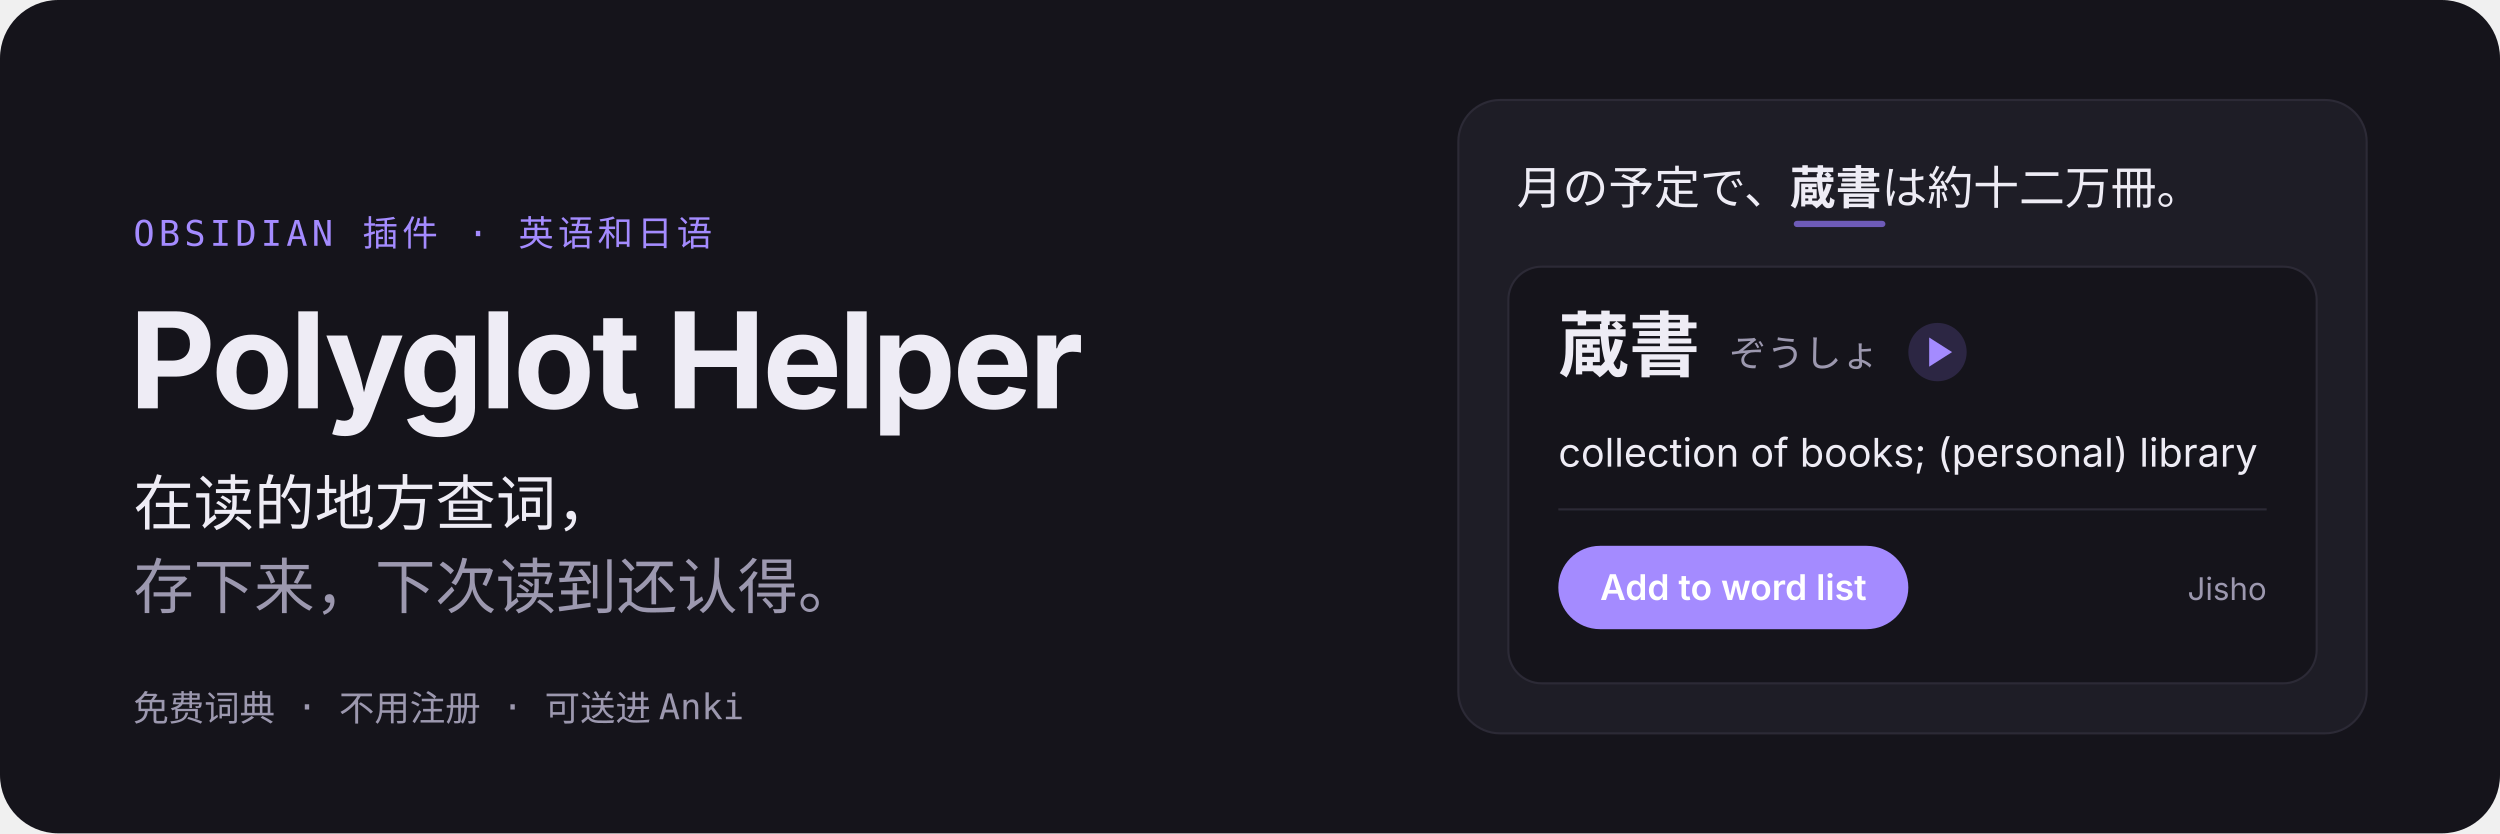
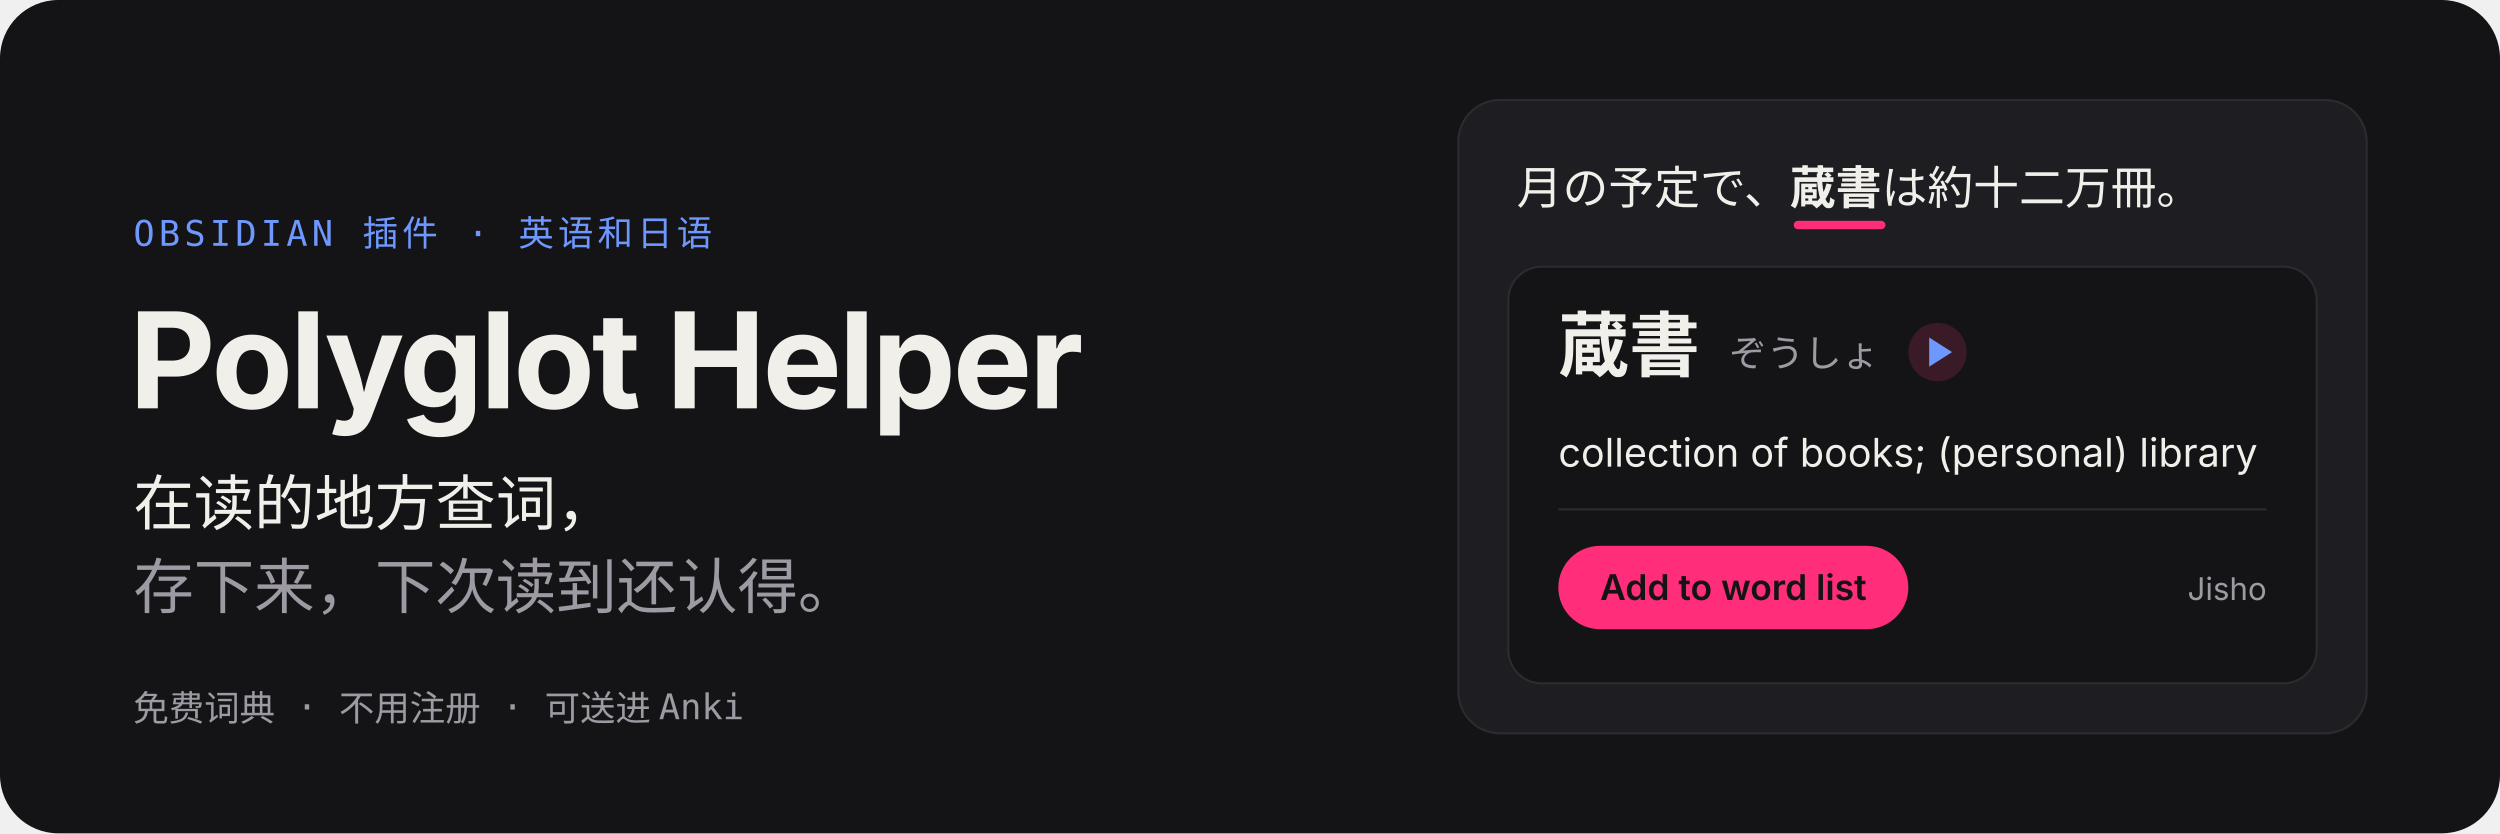
<svg xmlns="http://www.w3.org/2000/svg" width="1200" height="400" viewBox="0 0 1200 400" role="img" aria-labelledby="t d">
-   <rect width="1200" height="400" rx="28" fill="#15141B" />
+   <rect width="1200" height="400" rx="28" fill="#141416" />
  <g font-family="-apple-system, BlinkMacSystemFont, 'Segoe UI', 'Hiragino Sans', 'PingFang SC', sans-serif">
-     <text x="64" y="118" font-family="ui-monospace, SFMono-Regular, Menlo, monospace" font-size="17" letter-spacing="2" fill="#A48BFF">OBSIDIAN 插件 · 英语和日语</text>
-     <text x="62" y="196" font-size="64" font-weight="700" letter-spacing="-1.5" fill="#EEECF5">Polyglot Helper</text>
-     <text x="64" y="252" font-size="29" fill="#EEECF5">在读的地方查词，</text>
-     <text x="64" y="292" font-size="29" fill="#9C98AF">存下来，下次读到还认得。</text>
-     <text x="64" y="346" font-family="ui-monospace, SFMono-Regular, Menlo, monospace" font-size="17" fill="#9C98AF">免费词典 · 不用注册 · 可送进 Anki</text>
+     <text x="64" y="118" font-family="ui-monospace, SFMono-Regular, Menlo, monospace" font-size="17" letter-spacing="2" fill="#6F98FF">OBSIDIAN 插件 · 英语和日语</text>
+     <text x="62" y="196" font-size="64" font-weight="700" letter-spacing="-1.5" fill="#F0EFEA">Polyglot Helper</text>
+     <text x="64" y="252" font-size="29" fill="#F0EFEA">在读的地方查词，</text>
+     <text x="64" y="292" font-size="29" fill="#9D9AA3">存下来，下次读到还认得。</text>
+     <text x="64" y="346" font-family="ui-monospace, SFMono-Regular, Menlo, monospace" font-size="17" fill="#9D9AA3">免费词典 · 不用注册 · 可送进 Anki</text>
  </g>
  <g font-family="-apple-system, BlinkMacSystemFont, 'Segoe UI', 'Hiragino Sans', 'PingFang SC', sans-serif">
-     <rect x="700" y="48" width="436" height="304" rx="20" fill="#1E1D26" stroke="#2C2A36" />
-     <text x="728" y="98" font-size="22" fill="#EEECF5">月の予定で、<tspan font-weight="600">蔵書</tspan>は約十二万冊。</text>
-     <rect x="861" y="106" width="44" height="3" rx="1.5" fill="#6E5BB8" />
-     <rect x="724" y="128" width="388" height="200" rx="16" fill="#15141B" stroke="#2C2A36" />
-     <text x="748" y="178" font-size="34" font-weight="700" fill="#EEECF5">蔵書</text>
-     <text x="830" y="176" font-size="18" fill="#9C98AF">ぞうしょ</text>
-     <circle cx="930" cy="169" r="14" fill="#2C2643" />
-     <path d="M926 162 L926 176 L937 169 Z" fill="#A48BFF" />
-     <text x="748" y="224" font-size="19" fill="#EEECF5">collection of books; (personal) library</text>
-     <rect x="748" y="244" width="340" height="1" fill="#2C2A36" />
-     <rect x="748" y="262" width="168" height="40" rx="20" fill="#A48BFF" />
-     <text x="832" y="288" font-size="17" font-weight="600" text-anchor="middle" fill="#FFFFFF">Add to word list</text>
-     <text x="1088" y="288" font-size="15" text-anchor="end" fill="#9C98AF">Jisho</text>
+     <rect x="700" y="48" width="436" height="304" rx="20" fill="#1E1D21" stroke="#2C2B30" />
+     <text x="728" y="98" font-size="22" fill="#F0EFEA">月の予定で、<tspan font-weight="600">蔵書</tspan>は約十二万冊。</text>
+     <rect x="861" y="106" width="44" height="4" rx="2" fill="#FF2D7A" />
+     <rect x="724" y="128" width="388" height="200" rx="16" fill="#141416" stroke="#2C2B30" />
+     <text x="748" y="178" font-size="34" font-weight="700" fill="#F0EFEA">蔵書</text>
+     <text x="830" y="176" font-size="18" fill="#9D9AA3">ぞうしょ</text>
+     <circle cx="930" cy="169" r="14" fill="#3A1A27" />
+     <path d="M926 162 L926 176 L937 169 Z" fill="#6F98FF" />
+     <text x="748" y="224" font-size="19" fill="#F0EFEA">collection of books; (personal) library</text>
+     <rect x="748" y="244" width="340" height="1" fill="#2C2B30" />
+     <rect x="748" y="262" width="168" height="40" rx="20" fill="#FF2D7A" />
+     <text x="832" y="288" font-size="17" font-weight="600" text-anchor="middle" fill="#141414">Add to word list</text>
+     <text x="1088" y="288" font-size="15" text-anchor="end" fill="#9D9AA3">Jisho</text>
  </g>
</svg>
